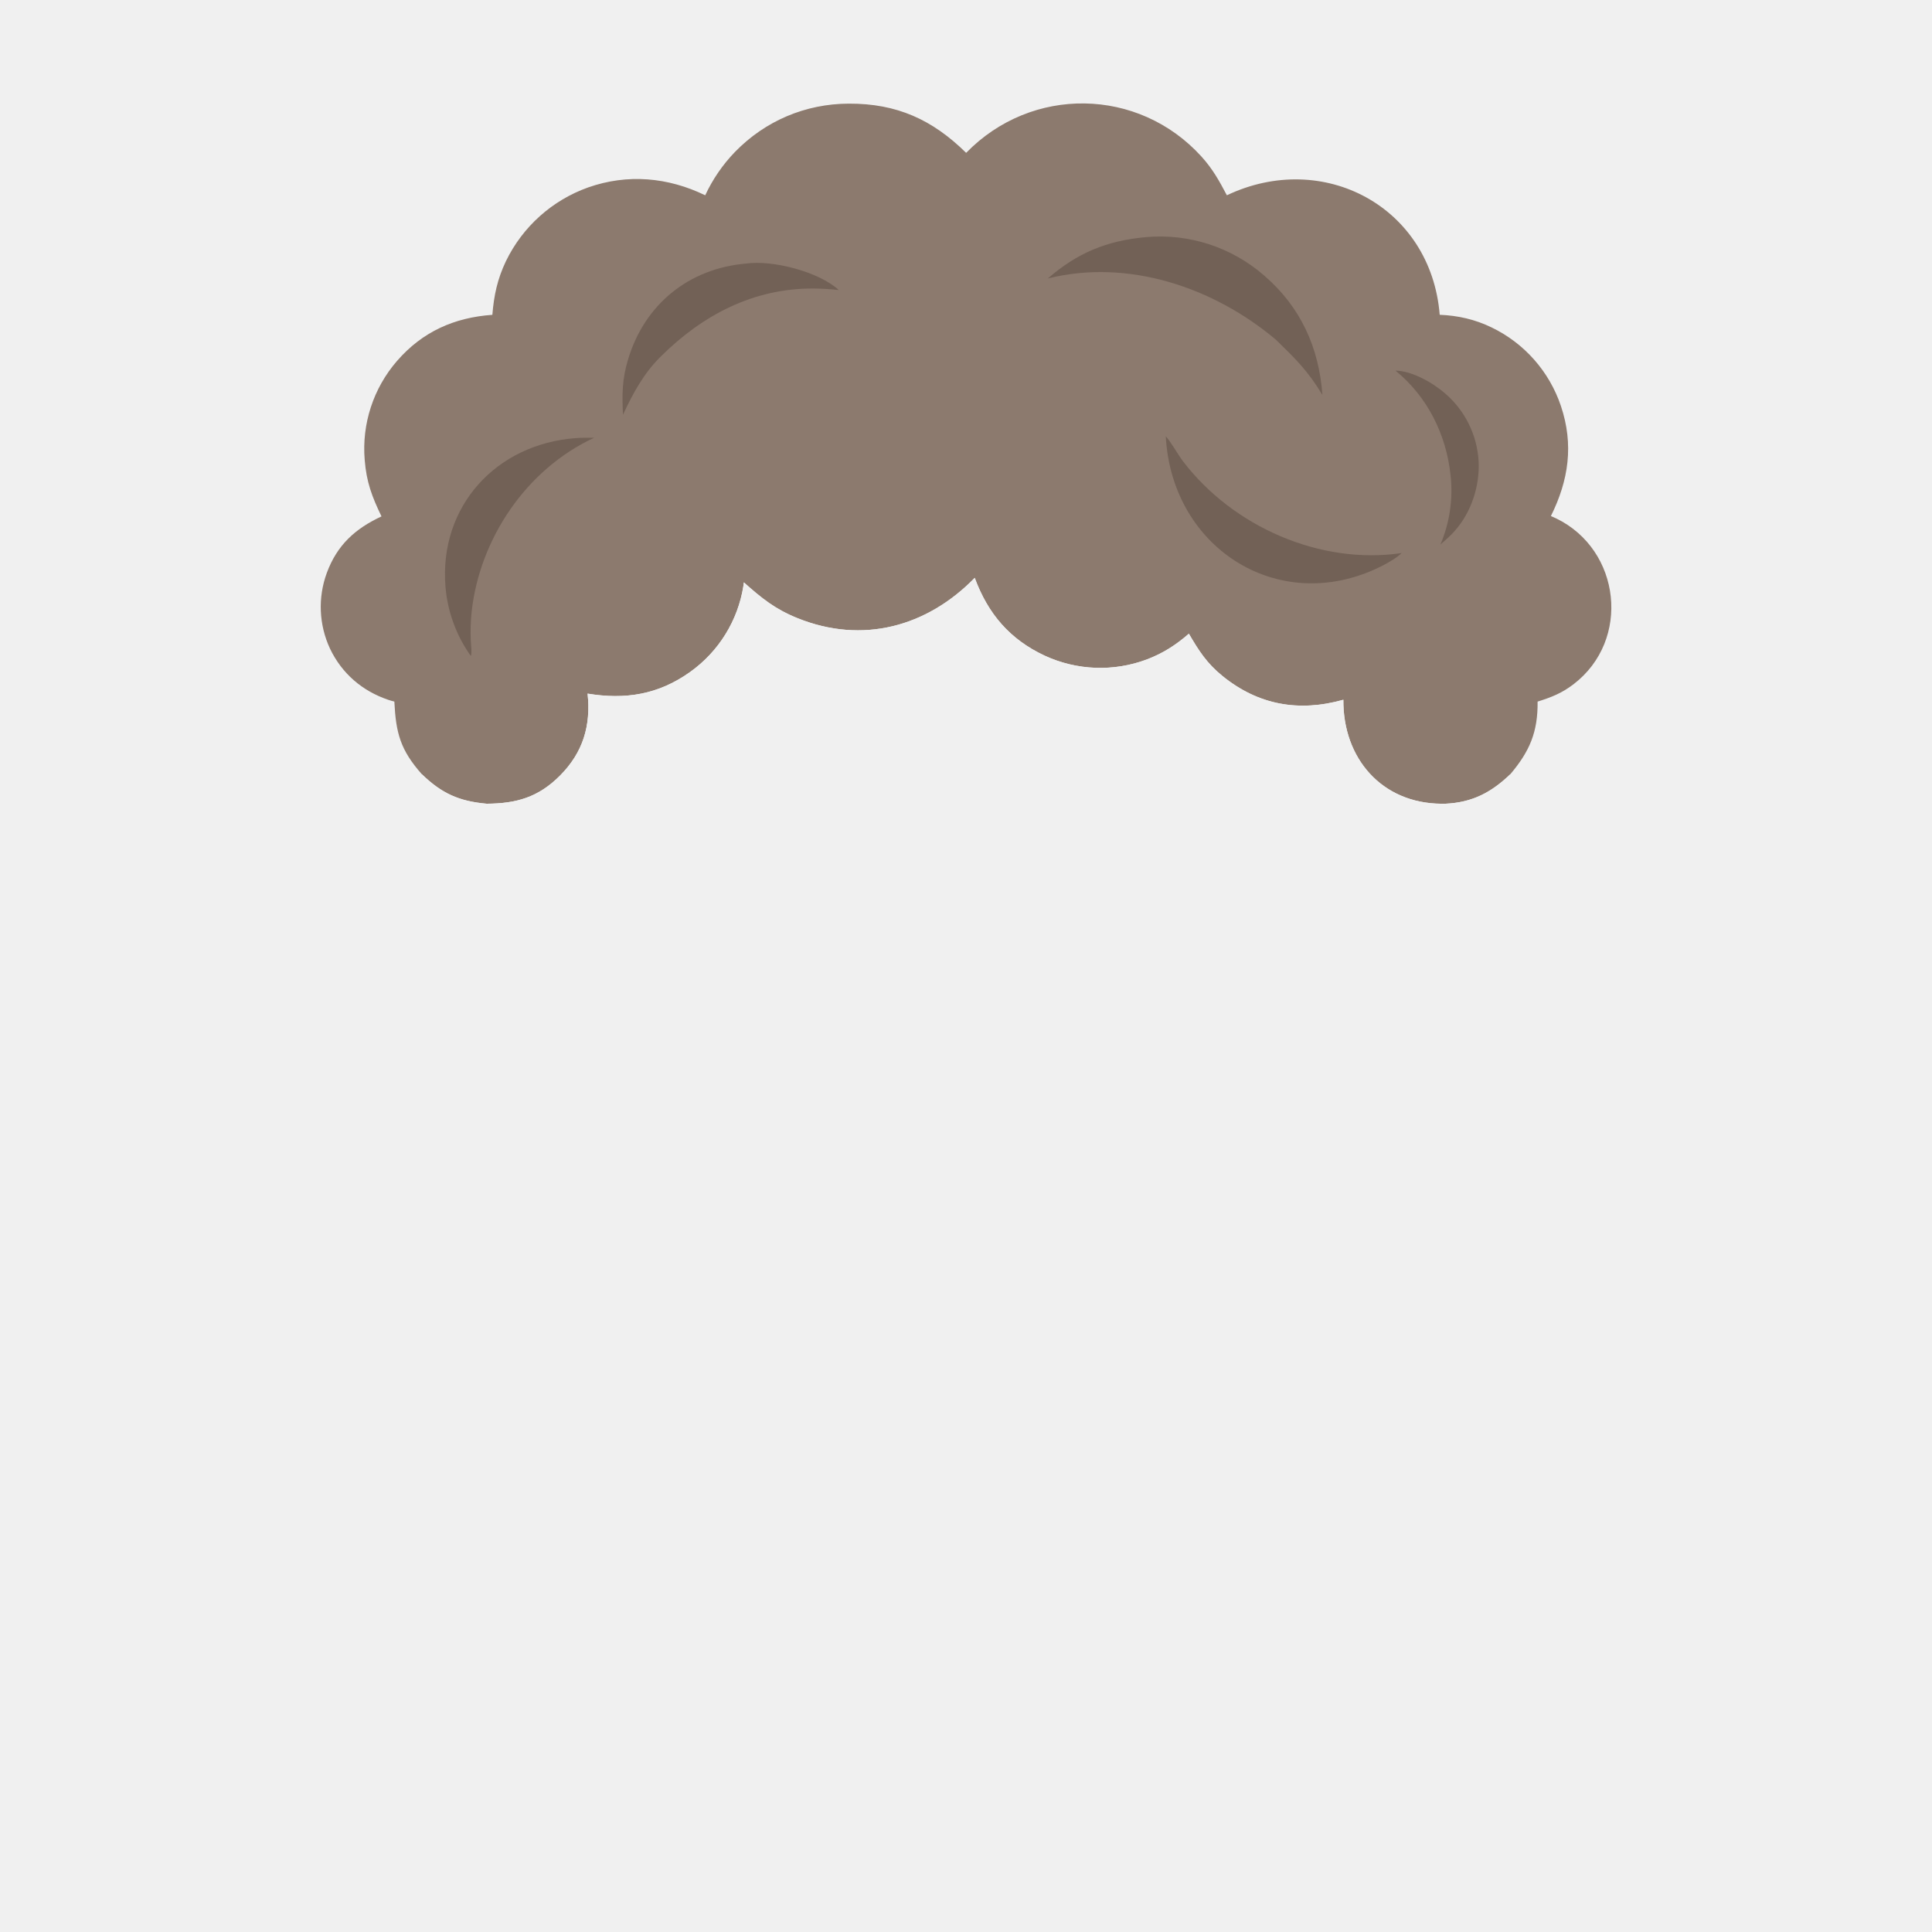
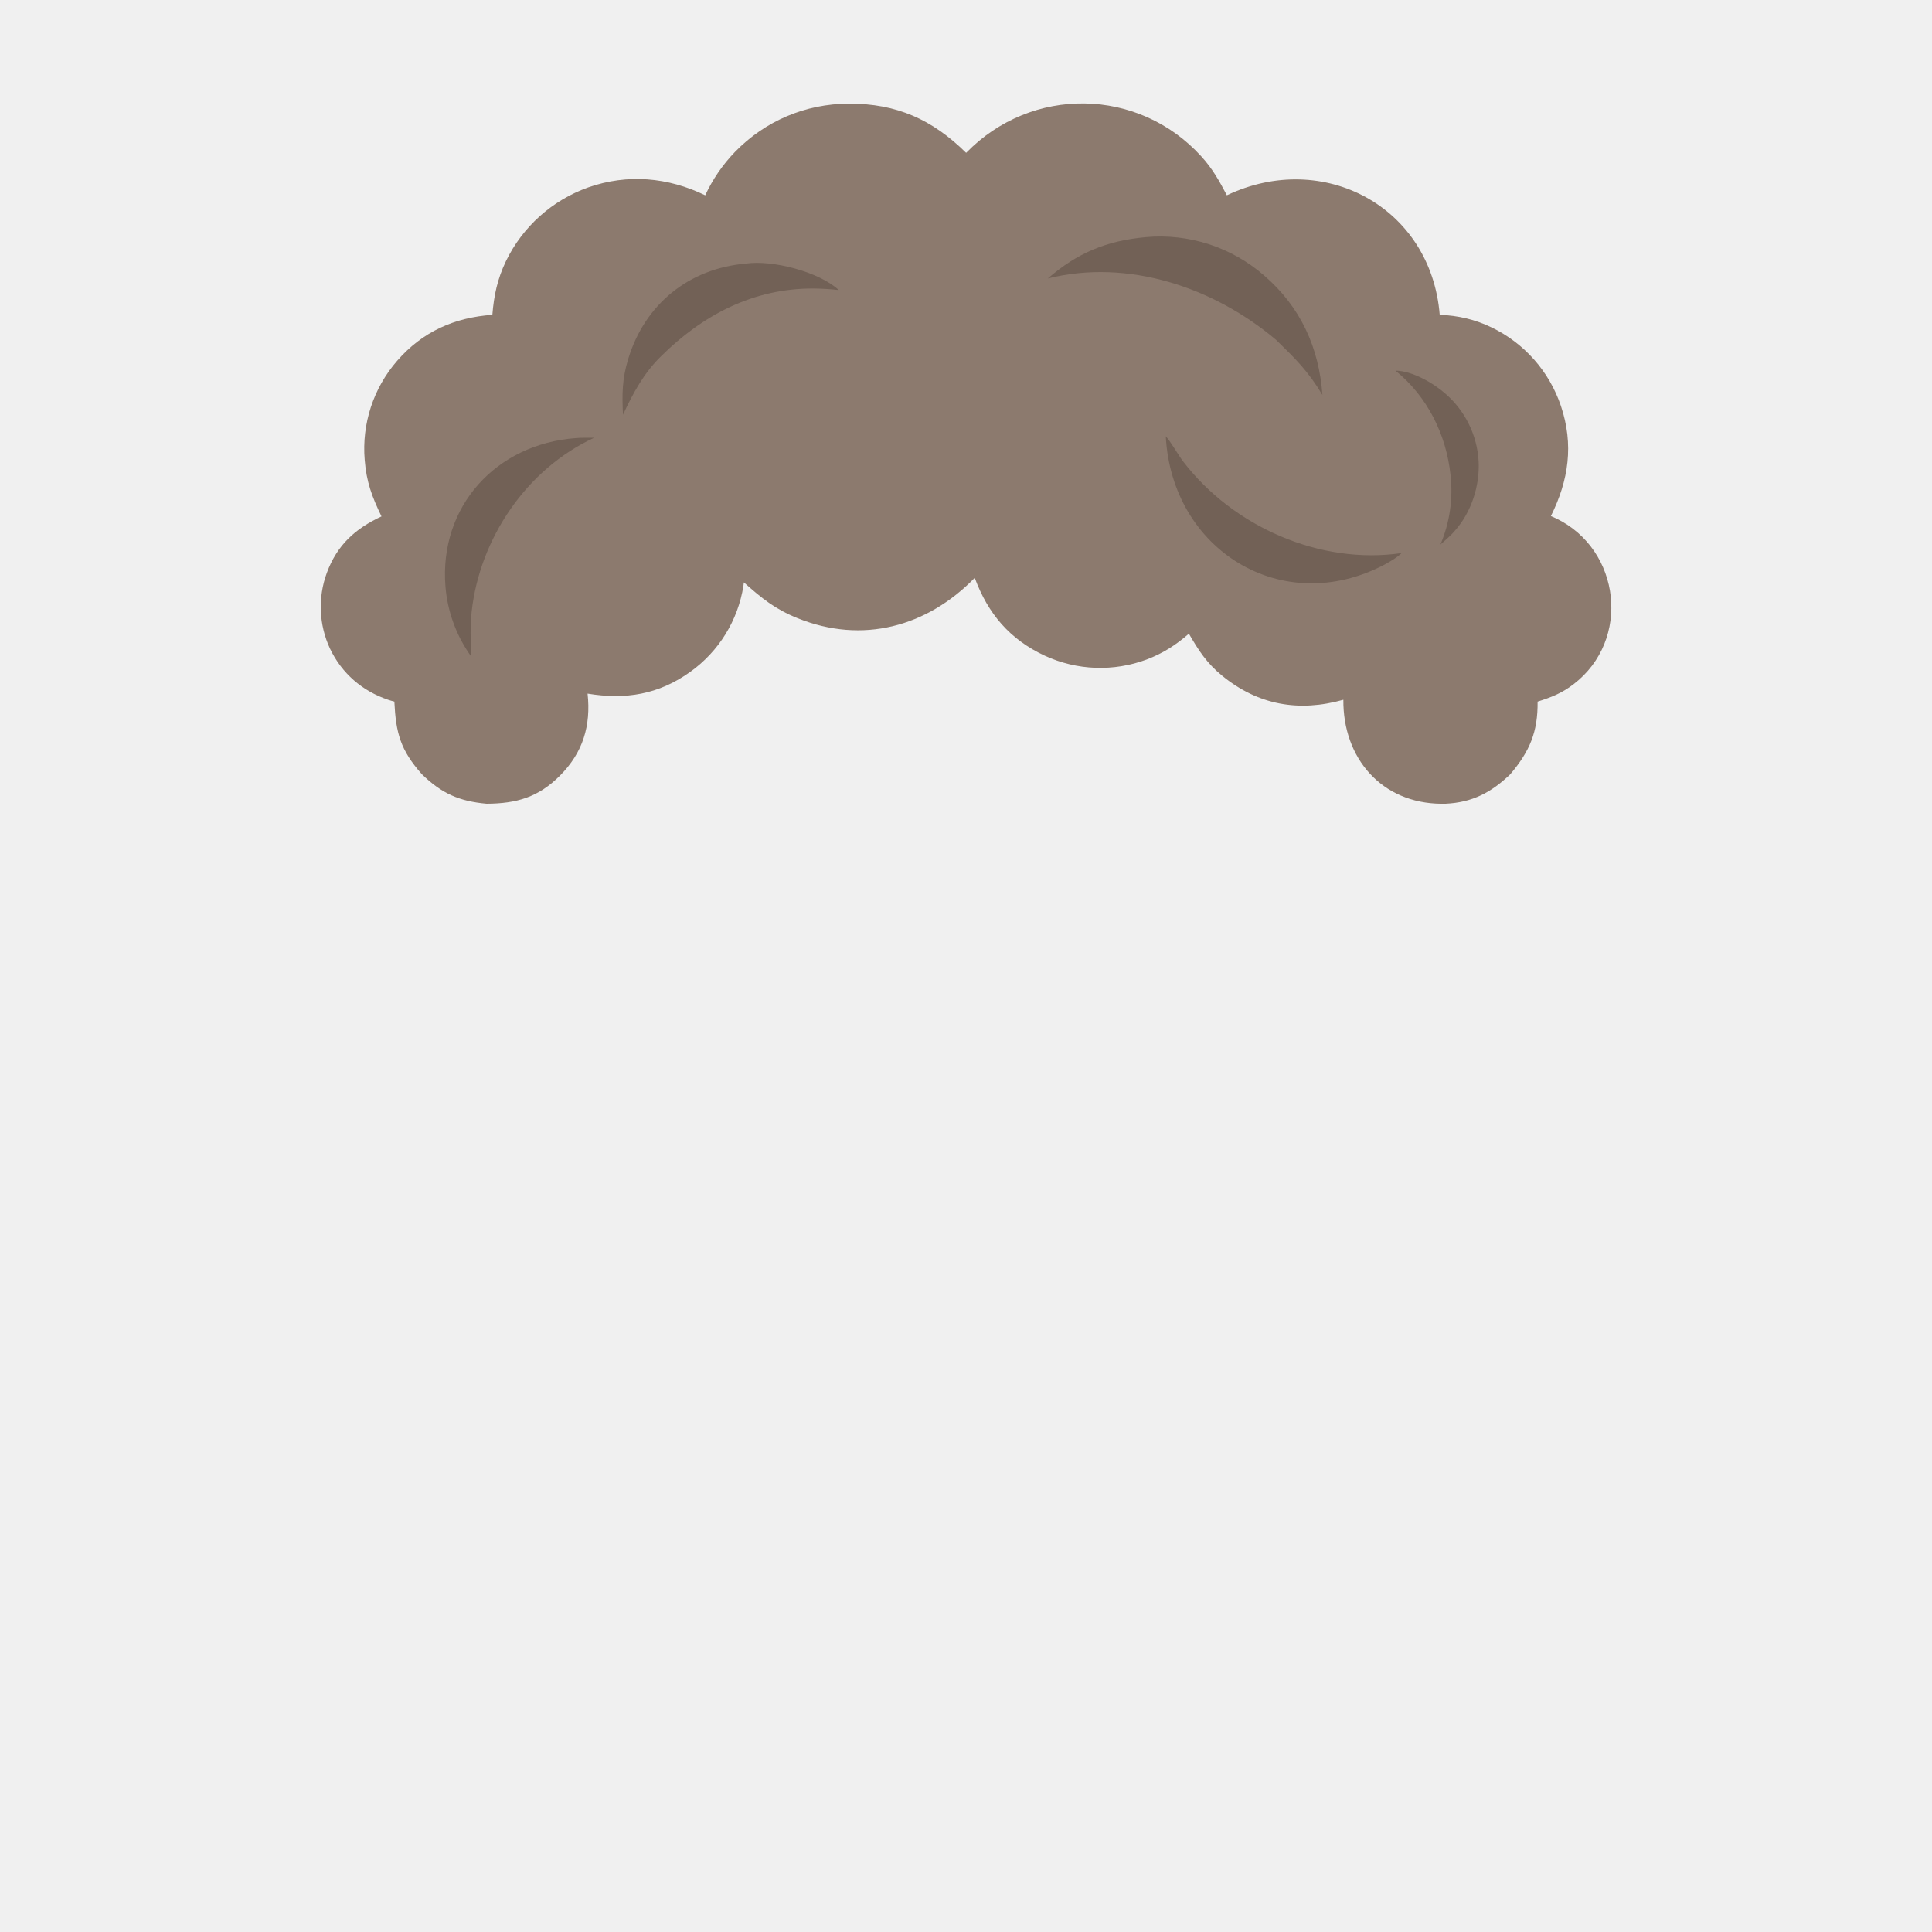
<svg xmlns="http://www.w3.org/2000/svg" version="1.1" viewBox="0 0 2048 2048" width="1024" height="1024">
-   <defs>
-     <mask id="facehole" maskUnits="userSpaceOnUse" x="0" y="0" width="2048" height="2048">
-       <rect x="0" y="0" width="2048" height="2048" fill="white" />
-       <path d="M 788.518 617.346 C 807.543 634.236 821.434 645.624 845.481 655.311 C 914.226 683.003 982.487 664.561 1033.26 612.542 C 1047.23 650.452 1070.45 677.869 1107.56 695.089 C 1141.56 710.774 1180.42 712.22 1215.5 699.106 C 1232.7 692.605 1246.44 683.767 1260.27 671.741 C 1270.6 689.55 1279.27 703.052 1295.56 716.328 C 1333.84 747.519 1377.03 755.023 1424.02 741.766 C 1423.5 803.77 1464.58 851.587 1528.01 852.002 C 1529.41 852.011 1530.81 852.002 1532.22 851.975 C 1531.42 906.327 1530.77 970.239 1532.77 1024.25 C 1530.94 1030.22 1532.13 1058.69 1532.21 1066.6 L 1532.32 1132.2 C 1532.38 1157 1533.15 1185.77 1530.09 1210.06 C 1517.49 1310.49 1462.52 1400.73 1379.07 1458 C 1340.83 1484.36 1297.84 1503.04 1252.48 1513.01 C 1235.18 1516.64 1217.55 1518.35 1199.97 1520.08 C 1198.69 1520.21 1198.58 1521.95 1198.42 1522.75 C 1197.69 1520.9 1198.28 1521.74 1196.46 1520.37 C 1180.06 1518.43 852.251 1519.98 849.705 1520.74 C 846.283 1518.27 818.427 1517.58 809.945 1516.09 C 736.417 1503.38 668.76 1467.84 616.572 1414.51 C 560.817 1358.3 525.842 1284.8 517.392 1206.09 C 515.017 1184.31 515.8 1155.85 515.798 1133.22 L 515.888 1024.11 L 515.89 851.977 C 547.444 851.766 570.656 845.216 593.604 822.183 C 617.995 797.702 626.549 769.17 622.853 735.256 C 663.041 741.883 698.06 736.327 731.755 712.183 C 761.981 690.557 782.268 657.709 788.069 620.999 C 788.277 619.668 788.385 618.683 788.518 617.346 z" fill="black" />
-       <path d="M 1019.43 955.12 C 1033.95 954.312 1045.5 960.19 1049.83 974.543 C 1060.18 1009.38 1071.85 1044.91 1079.84 1080.32 C 1087 1112.06 1057.82 1127.25 1031.27 1130.18 C 1003.55 1130.6 965.203 1122.71 968.346 1085.09 C 970.05 1064.69 980.401 1042.19 985.038 1022.07 C 988.052 1008.98 991.918 995.587 995.255 982.553 C 1000.53 965.45 1004.11 962.989 1019.43 955.12 z" fill="black" />
-       <path d="M 849.705 1520.74 C 852.251 1519.98 1180.06 1518.43 1196.46 1520.37 C 1198.28 1521.74 1197.69 1520.9 1198.42 1522.75 C 1198.31 1527.92 1197.97 1534.9 1198.19 1539.9 C 1198.61 1557.38 1198.63 1572.43 1197.45 1589.95 C 1194.27 1640.37 1178.67 1679.89 1139.88 1714.24 C 1105.52 1745.25 1060.04 1760.95 1013.87 1757.75 C 966.747 1754.81 922.773 1733.09 891.805 1697.45 C 871.866 1674.38 858.557 1644.5 853.199 1614.56 C 852.273 1609.39 851.592 1593.92 850.117 1590.7 C 850.361 1587.29 849.478 1575.42 849.352 1570.78 C 849.05 1559.64 849.4 1550.22 849.98 1539.08 L 849.705 1520.74 z" fill="black" />
-       <path d="M 849.705 1520.74 C 852.251 1519.98 1180.06 1518.43 1196.46 1520.37 C 1198.28 1521.74 1197.69 1520.9 1198.42 1522.75 C 1198.31 1527.92 1197.97 1534.9 1198.19 1539.9 C 1184.63 1556.98 1173.29 1569.03 1156.4 1582.81 C 1069.37 1653.81 931.967 1640.04 860.818 1553.22 C 857.083 1548.67 853.665 1543.73 849.98 1539.08 L 849.705 1520.74 z" fill="black" />
-       <path d="M 1532.22 851.975 C 1560.74 850.665 1580.86 840.035 1601.03 820.663 C 1628.06 843.513 1642.95 865.824 1645.9 902.394 C 1648.2 933.131 1638.07 963.505 1617.77 986.704 C 1596.41 1011.31 1569.06 1021.97 1537.18 1024 C 1535.71 1024.09 1534.24 1024.17 1532.77 1024.25 C 1530.77 970.239 1531.42 906.327 1532.22 851.975 z" fill="black" />
-       <path d="M 447.122 820.636 C 468.209 841.102 486.576 849.333 515.89 851.977 L 515.888 1024.11 C 481.505 1023.51 450.184 1011.38 427.871 984.26 C 408.402 960.617 399.159 930.188 402.19 899.711 C 405.593 866.407 421.704 841.403 447.122 820.636 z" fill="black" />
-     </mask>
-   </defs>
-   <g mask="url(#facehole)">
-     <path transform="translate(0,0)" fill="rgb(140,122,110)" d="M 747.555 207.018 C 755.454 190.018 766.139 174.458 779.167 160.981 C 811.249 128.038 853.824 110.042 899.679 109.855 C 950.691 109.647 988.353 126.768 1024.15 162.027 C 1093.55 90.724 1206.71 92.413 1273.46 165.807 C 1285.36 178.896 1292.41 191.596 1300.53 207.005 C 1402.85 158.4 1516.94 219.312 1526.15 333.692 C 1545.56 334.481 1563.52 338.561 1581.08 347.055 C 1615.83 363.768 1642.36 393.818 1654.64 430.379 C 1668.4 471.35 1662.87 509.117 1644.01 547.036 C 1645.93 547.811 1647.82 548.654 1649.67 549.565 C 1718.33 582.94 1729.04 678.576 1668.07 725.267 C 1655.61 734.811 1644.76 739.049 1629.91 743.728 C 1630.31 776.013 1621.43 796.528 1601.03 820.663 C 1580.86 840.035 1560.74 850.665 1532.22 851.975 C 1530.81 852.002 1529.41 852.011 1528.01 852.002 C 1464.58 851.587 1423.5 803.77 1424.02 741.766 C 1377.03 755.023 1333.84 747.519 1295.56 716.328 C 1279.27 703.052 1270.6 689.55 1260.27 671.741 C 1246.44 683.767 1232.7 692.605 1215.5 699.106 C 1180.42 712.22 1141.56 710.774 1107.56 695.089 C 1070.45 677.869 1047.23 650.452 1033.26 612.542 C 982.487 664.561 914.226 683.003 845.481 655.311 C 821.434 645.624 807.543 634.236 788.518 617.346 C 788.385 618.683 788.277 619.668 788.069 620.999 C 782.268 657.709 761.981 690.557 731.755 712.183 C 698.06 736.327 663.041 741.883 622.853 735.256 C 626.549 769.17 617.995 797.702 593.604 822.183 C 570.656 845.216 547.444 851.766 515.89 851.977 C 486.576 849.333 468.209 841.102 447.122 820.636 C 424.431 795.013 419.638 776.993 418.035 743.693 C 415.84 743.162 413.668 742.539 411.525 741.825 C 383.954 732.46 362.359 713.905 349.803 687.552 C 338.035 662.311 336.823 633.417 346.437 607.28 C 357.374 577.675 376.569 560.361 404.396 547.404 C 394.335 526.552 388.417 510.954 386.6 487.518 C 383.406 449.349 395.767 411.509 420.879 382.587 C 447.757 351.645 481.443 336.608 521.924 333.725 C 523.608 312.945 527.236 295.912 536.317 276.824 C 554.002 240.323 585.334 212.244 623.547 198.65 C 665.309 184.017 708.068 187.863 747.555 207.018 z" />
-     <path transform="translate(0,0)" fill="rgb(114,97,86)" d="M 1214.33 251.412 C 1214.41 251.398 1214.49 251.384 1214.57 251.371 C 1260.2 247.246 1305.54 261.953 1340.06 292.079 C 1378.6 325.236 1398.25 368.403 1401.81 418.656 C 1386.46 393.169 1373.4 380.448 1352.65 360.229 C 1286.96 304.786 1196.06 273.84 1110.71 295.211 C 1141.96 268.112 1172.91 255.211 1214.33 251.412 z" />
-     <path transform="translate(0,0)" fill="rgb(114,97,86)" d="M 1235.77 462.518 C 1240.93 467.932 1248.77 482.071 1254 488.932 C 1306.95 558.336 1399.49 599.049 1485.83 586.266 C 1479.87 591.782 1474.52 594.639 1467.55 598.559 C 1358.91 655.663 1242.18 582.841 1235.77 462.518 z" />
-     <path transform="translate(0,0)" fill="rgb(114,97,86)" d="M 790.702 279.416 C 818.672 275.284 868.355 288.118 889.114 307.467 C 880.279 306.474 871.4 305.929 862.511 305.833 C 798.873 305.486 744.885 333.802 700.715 377.678 C 682.597 395.294 670.853 417.092 660.384 439.662 C 659.344 417.768 659.418 402.069 665.865 380.711 C 683.481 322.356 730.399 284.561 790.702 279.416 z" />
-     <path transform="translate(0,0)" fill="rgb(114,97,86)" d="M 610.512 464.407 C 615.947 463.87 624.157 464.071 629.814 464.055 C 558.148 497.234 508.502 570.704 499.937 648.67 C 498.931 658.556 498.625 668.501 499.02 678.431 C 499.143 681.592 500.515 693.492 499.043 695.216 L 497.192 692.631 C 482.979 671.705 474.389 647.473 472.247 622.267 C 465.114 536.729 526.028 470.526 610.512 464.407 z" />
-     <path transform="translate(0,0)" fill="rgb(114,97,86)" d="M 1479.25 392.884 C 1497.15 393.144 1519.5 406.043 1532.69 417.743 C 1553.34 435.869 1565.85 461.533 1567.4 488.97 C 1568.75 514.849 1559.7 542.993 1542.36 562.413 C 1538.24 567.486 1531.89 572.796 1526.9 577.26 C 1536.75 554.077 1540.45 528.742 1537.64 503.708 C 1533.11 460.59 1513.09 420.367 1479.25 392.884 z" />
-   </g>
+   <path transform="translate(0,0)" fill="rgb(140,122,110)" d="M 747.555 207.018 C 755.454 190.018 766.139 174.458 779.167 160.981 C 811.249 128.038 853.824 110.042 899.679 109.855 C 950.691 109.647 988.353 126.768 1024.15 162.027 C 1093.55 90.724 1206.71 92.413 1273.46 165.807 C 1285.36 178.896 1292.41 191.596 1300.53 207.005 C 1402.85 158.4 1516.94 219.312 1526.15 333.692 C 1545.56 334.481 1563.52 338.561 1581.08 347.055 C 1615.83 363.768 1642.36 393.818 1654.64 430.379 C 1668.4 471.35 1662.87 509.117 1644.01 547.036 C 1645.93 547.811 1647.82 548.654 1649.67 549.565 C 1718.33 582.94 1729.04 678.576 1668.07 725.267 C 1655.61 734.811 1644.76 739.049 1629.91 743.728 C 1630.31 776.013 1621.43 796.528 1601.03 820.663 C 1580.86 840.035 1560.74 850.665 1532.22 851.975 C 1530.81 852.002 1529.41 852.011 1528.01 852.002 C 1464.58 851.587 1423.5 803.77 1424.02 741.766 C 1377.03 755.023 1333.84 747.519 1295.56 716.328 C 1279.27 703.052 1270.6 689.55 1260.27 671.741 C 1246.44 683.767 1232.7 692.605 1215.5 699.106 C 1180.42 712.22 1141.56 710.774 1107.56 695.089 C 1070.45 677.869 1047.23 650.452 1033.26 612.542 C 982.487 664.561 914.226 683.003 845.481 655.311 C 821.434 645.624 807.543 634.236 788.518 617.346 C 788.385 618.683 788.277 619.668 788.069 620.999 C 782.268 657.709 761.981 690.557 731.755 712.183 C 698.06 736.327 663.041 741.883 622.853 735.256 C 626.549 769.17 617.995 797.702 593.604 822.183 C 570.656 845.216 547.444 851.766 515.89 851.977 C 486.576 849.333 468.209 841.102 447.122 820.636 C 424.431 795.013 419.638 776.993 418.035 743.693 C 415.84 743.162 413.668 742.539 411.525 741.825 C 383.954 732.46 362.359 713.905 349.803 687.552 C 338.035 662.311 336.823 633.417 346.437 607.28 C 357.374 577.675 376.569 560.361 404.396 547.404 C 394.335 526.552 388.417 510.954 386.6 487.518 C 383.406 449.349 395.767 411.509 420.879 382.587 C 447.757 351.645 481.443 336.608 521.924 333.725 C 523.608 312.945 527.236 295.912 536.317 276.824 C 554.002 240.323 585.334 212.244 623.547 198.65 C 665.309 184.017 708.068 187.863 747.555 207.018 z" />
+   <path transform="translate(0,0)" fill="rgb(114,97,86)" d="M 1214.33 251.412 C 1214.41 251.398 1214.49 251.384 1214.57 251.371 C 1260.2 247.246 1305.54 261.953 1340.06 292.079 C 1378.6 325.236 1398.25 368.403 1401.81 418.656 C 1386.46 393.169 1373.4 380.448 1352.65 360.229 C 1286.96 304.786 1196.06 273.84 1110.71 295.211 C 1141.96 268.112 1172.91 255.211 1214.33 251.412 z" />
+   <path transform="translate(0,0)" fill="rgb(114,97,86)" d="M 1235.77 462.518 C 1240.93 467.932 1248.77 482.071 1254 488.932 C 1306.95 558.336 1399.49 599.049 1485.83 586.266 C 1479.87 591.782 1474.52 594.639 1467.55 598.559 C 1358.91 655.663 1242.18 582.841 1235.77 462.518 z" />
+   <path transform="translate(0,0)" fill="rgb(114,97,86)" d="M 790.702 279.416 C 818.672 275.284 868.355 288.118 889.114 307.467 C 880.279 306.474 871.4 305.929 862.511 305.833 C 798.873 305.486 744.885 333.802 700.715 377.678 C 682.597 395.294 670.853 417.092 660.384 439.662 C 659.344 417.768 659.418 402.069 665.865 380.711 C 683.481 322.356 730.399 284.561 790.702 279.416 z" />
+   <path transform="translate(0,0)" fill="rgb(114,97,86)" d="M 610.512 464.407 C 615.947 463.87 624.157 464.071 629.814 464.055 C 558.148 497.234 508.502 570.704 499.937 648.67 C 498.931 658.556 498.625 668.501 499.02 678.431 C 499.143 681.592 500.515 693.492 499.043 695.216 L 497.192 692.631 C 482.979 671.705 474.389 647.473 472.247 622.267 C 465.114 536.729 526.028 470.526 610.512 464.407 z" />
+   <path transform="translate(0,0)" fill="rgb(114,97,86)" d="M 1479.25 392.884 C 1497.15 393.144 1519.5 406.043 1532.69 417.743 C 1553.34 435.869 1565.85 461.533 1567.4 488.97 C 1568.75 514.849 1559.7 542.993 1542.36 562.413 C 1538.24 567.486 1531.89 572.796 1526.9 577.26 C 1536.75 554.077 1540.45 528.742 1537.64 503.708 C 1533.11 460.59 1513.09 420.367 1479.25 392.884 z" />
</svg>
